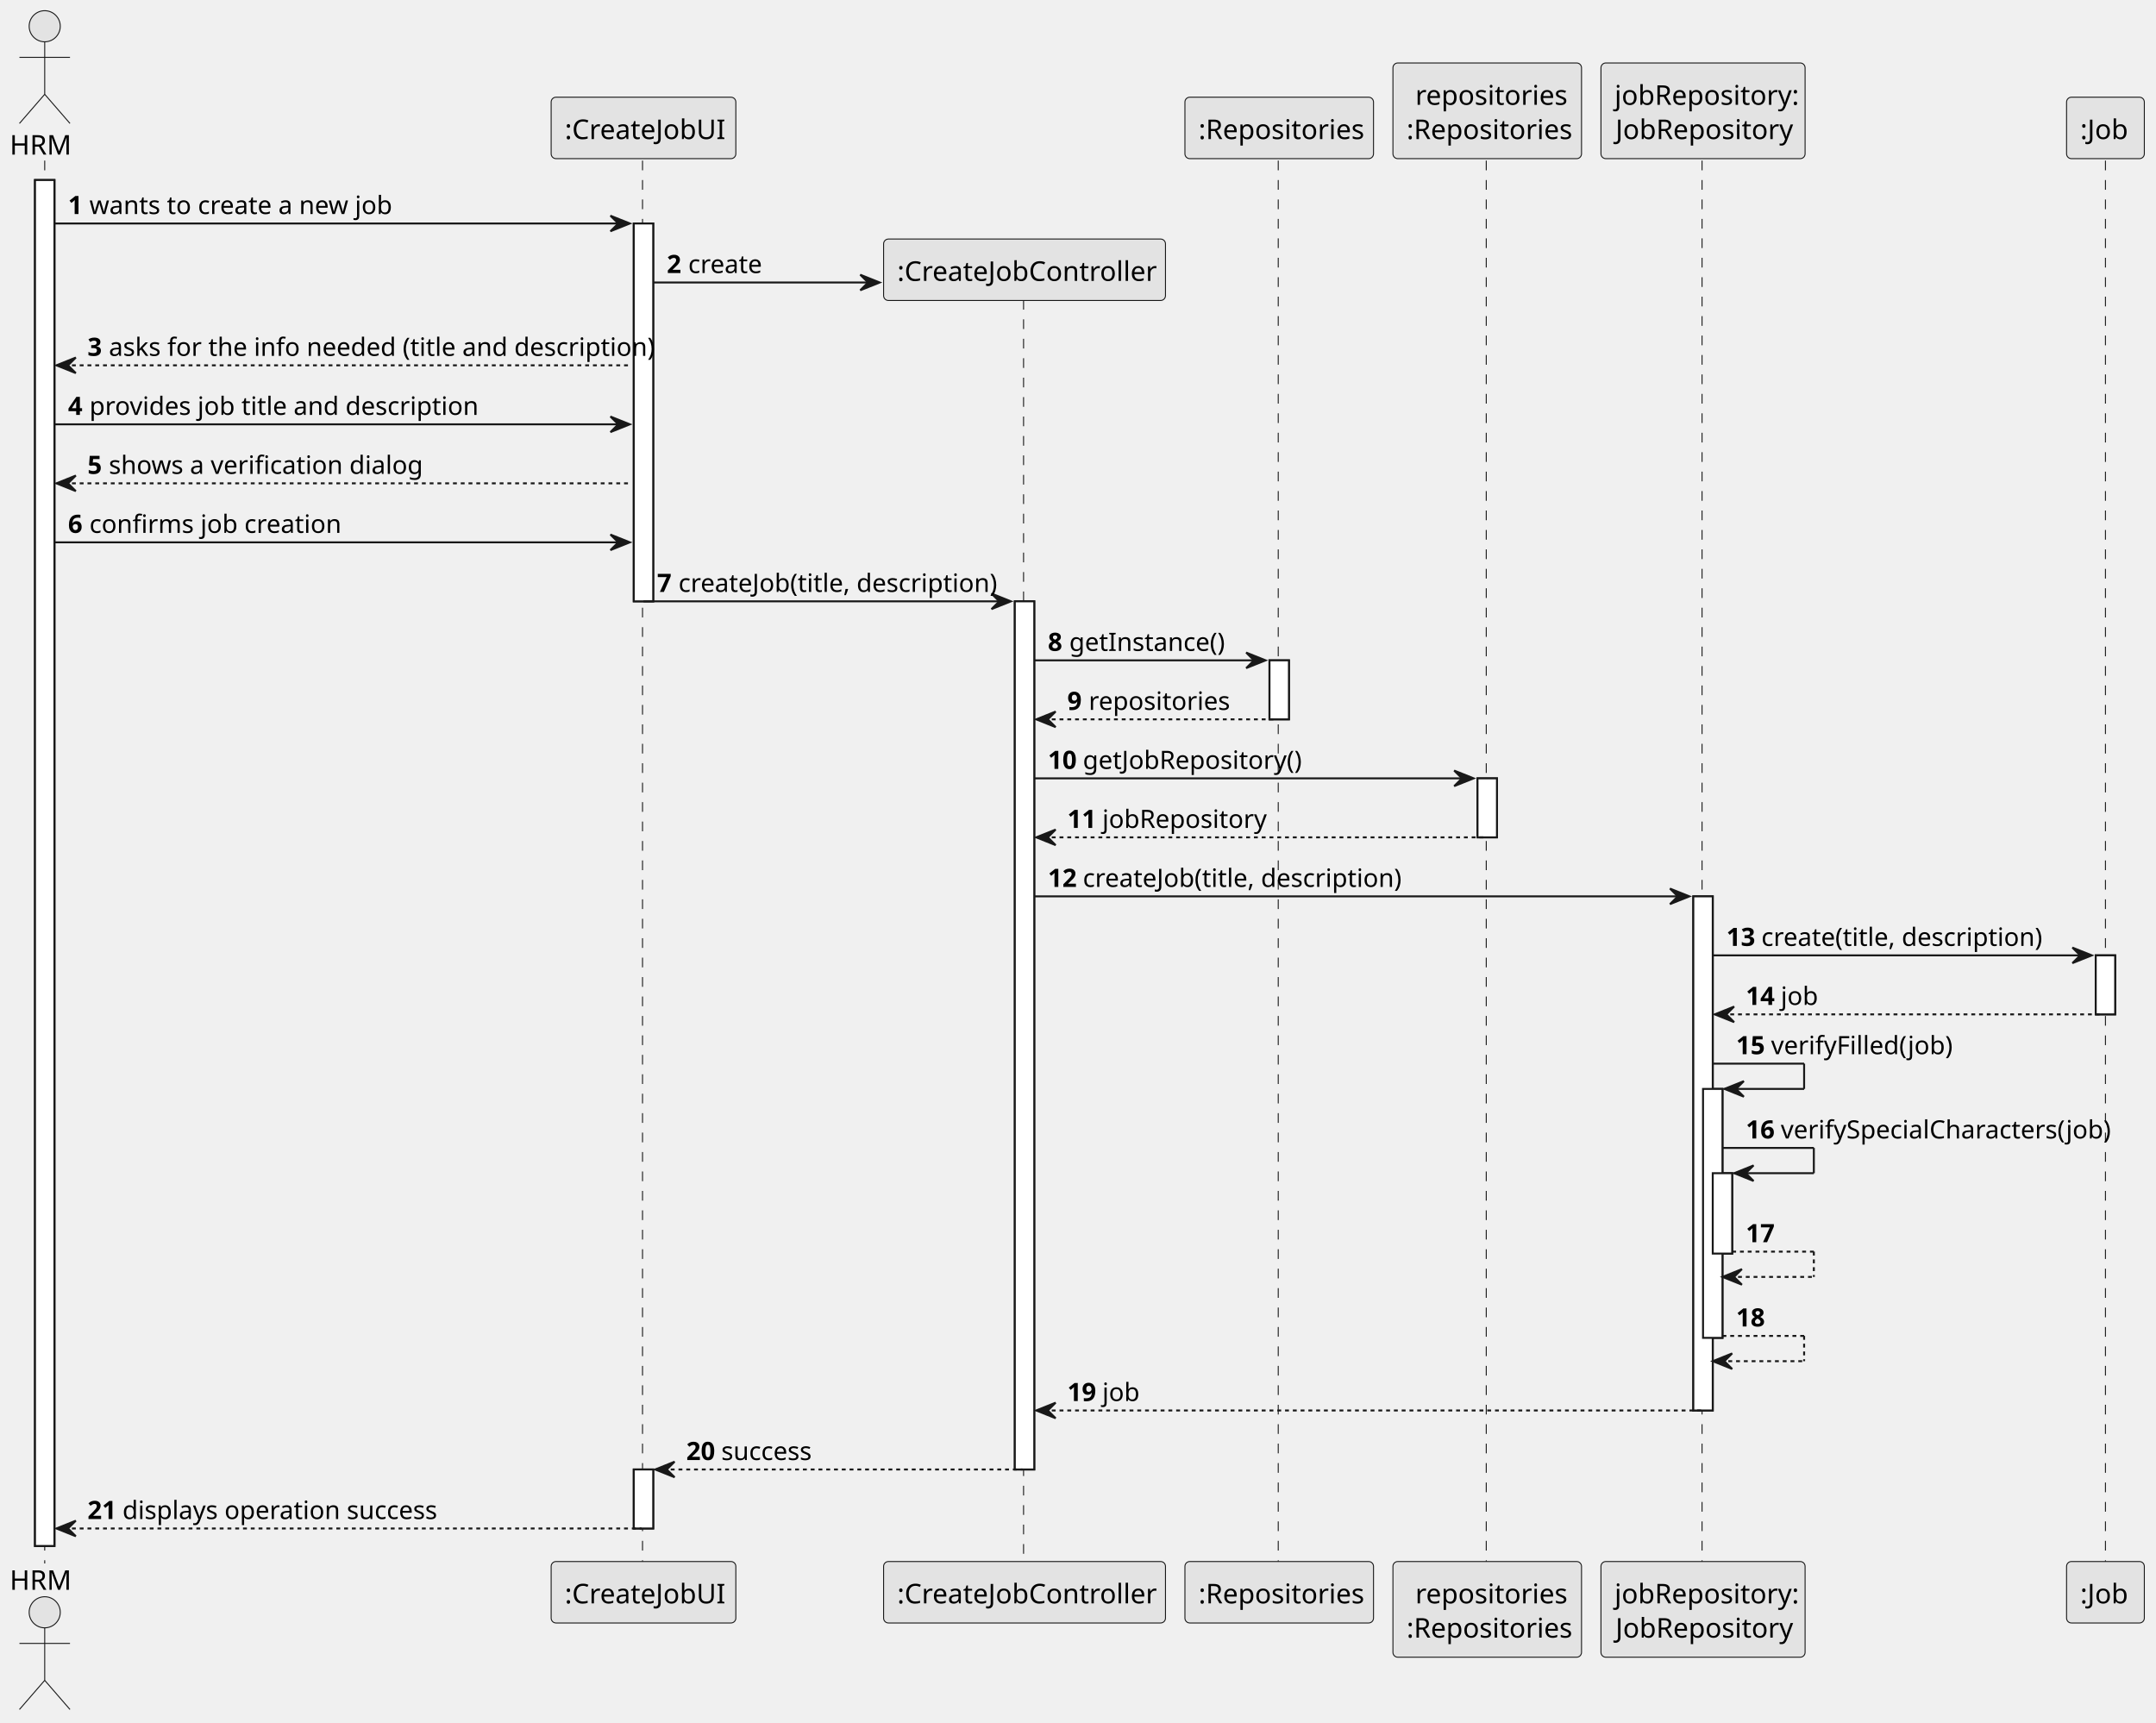
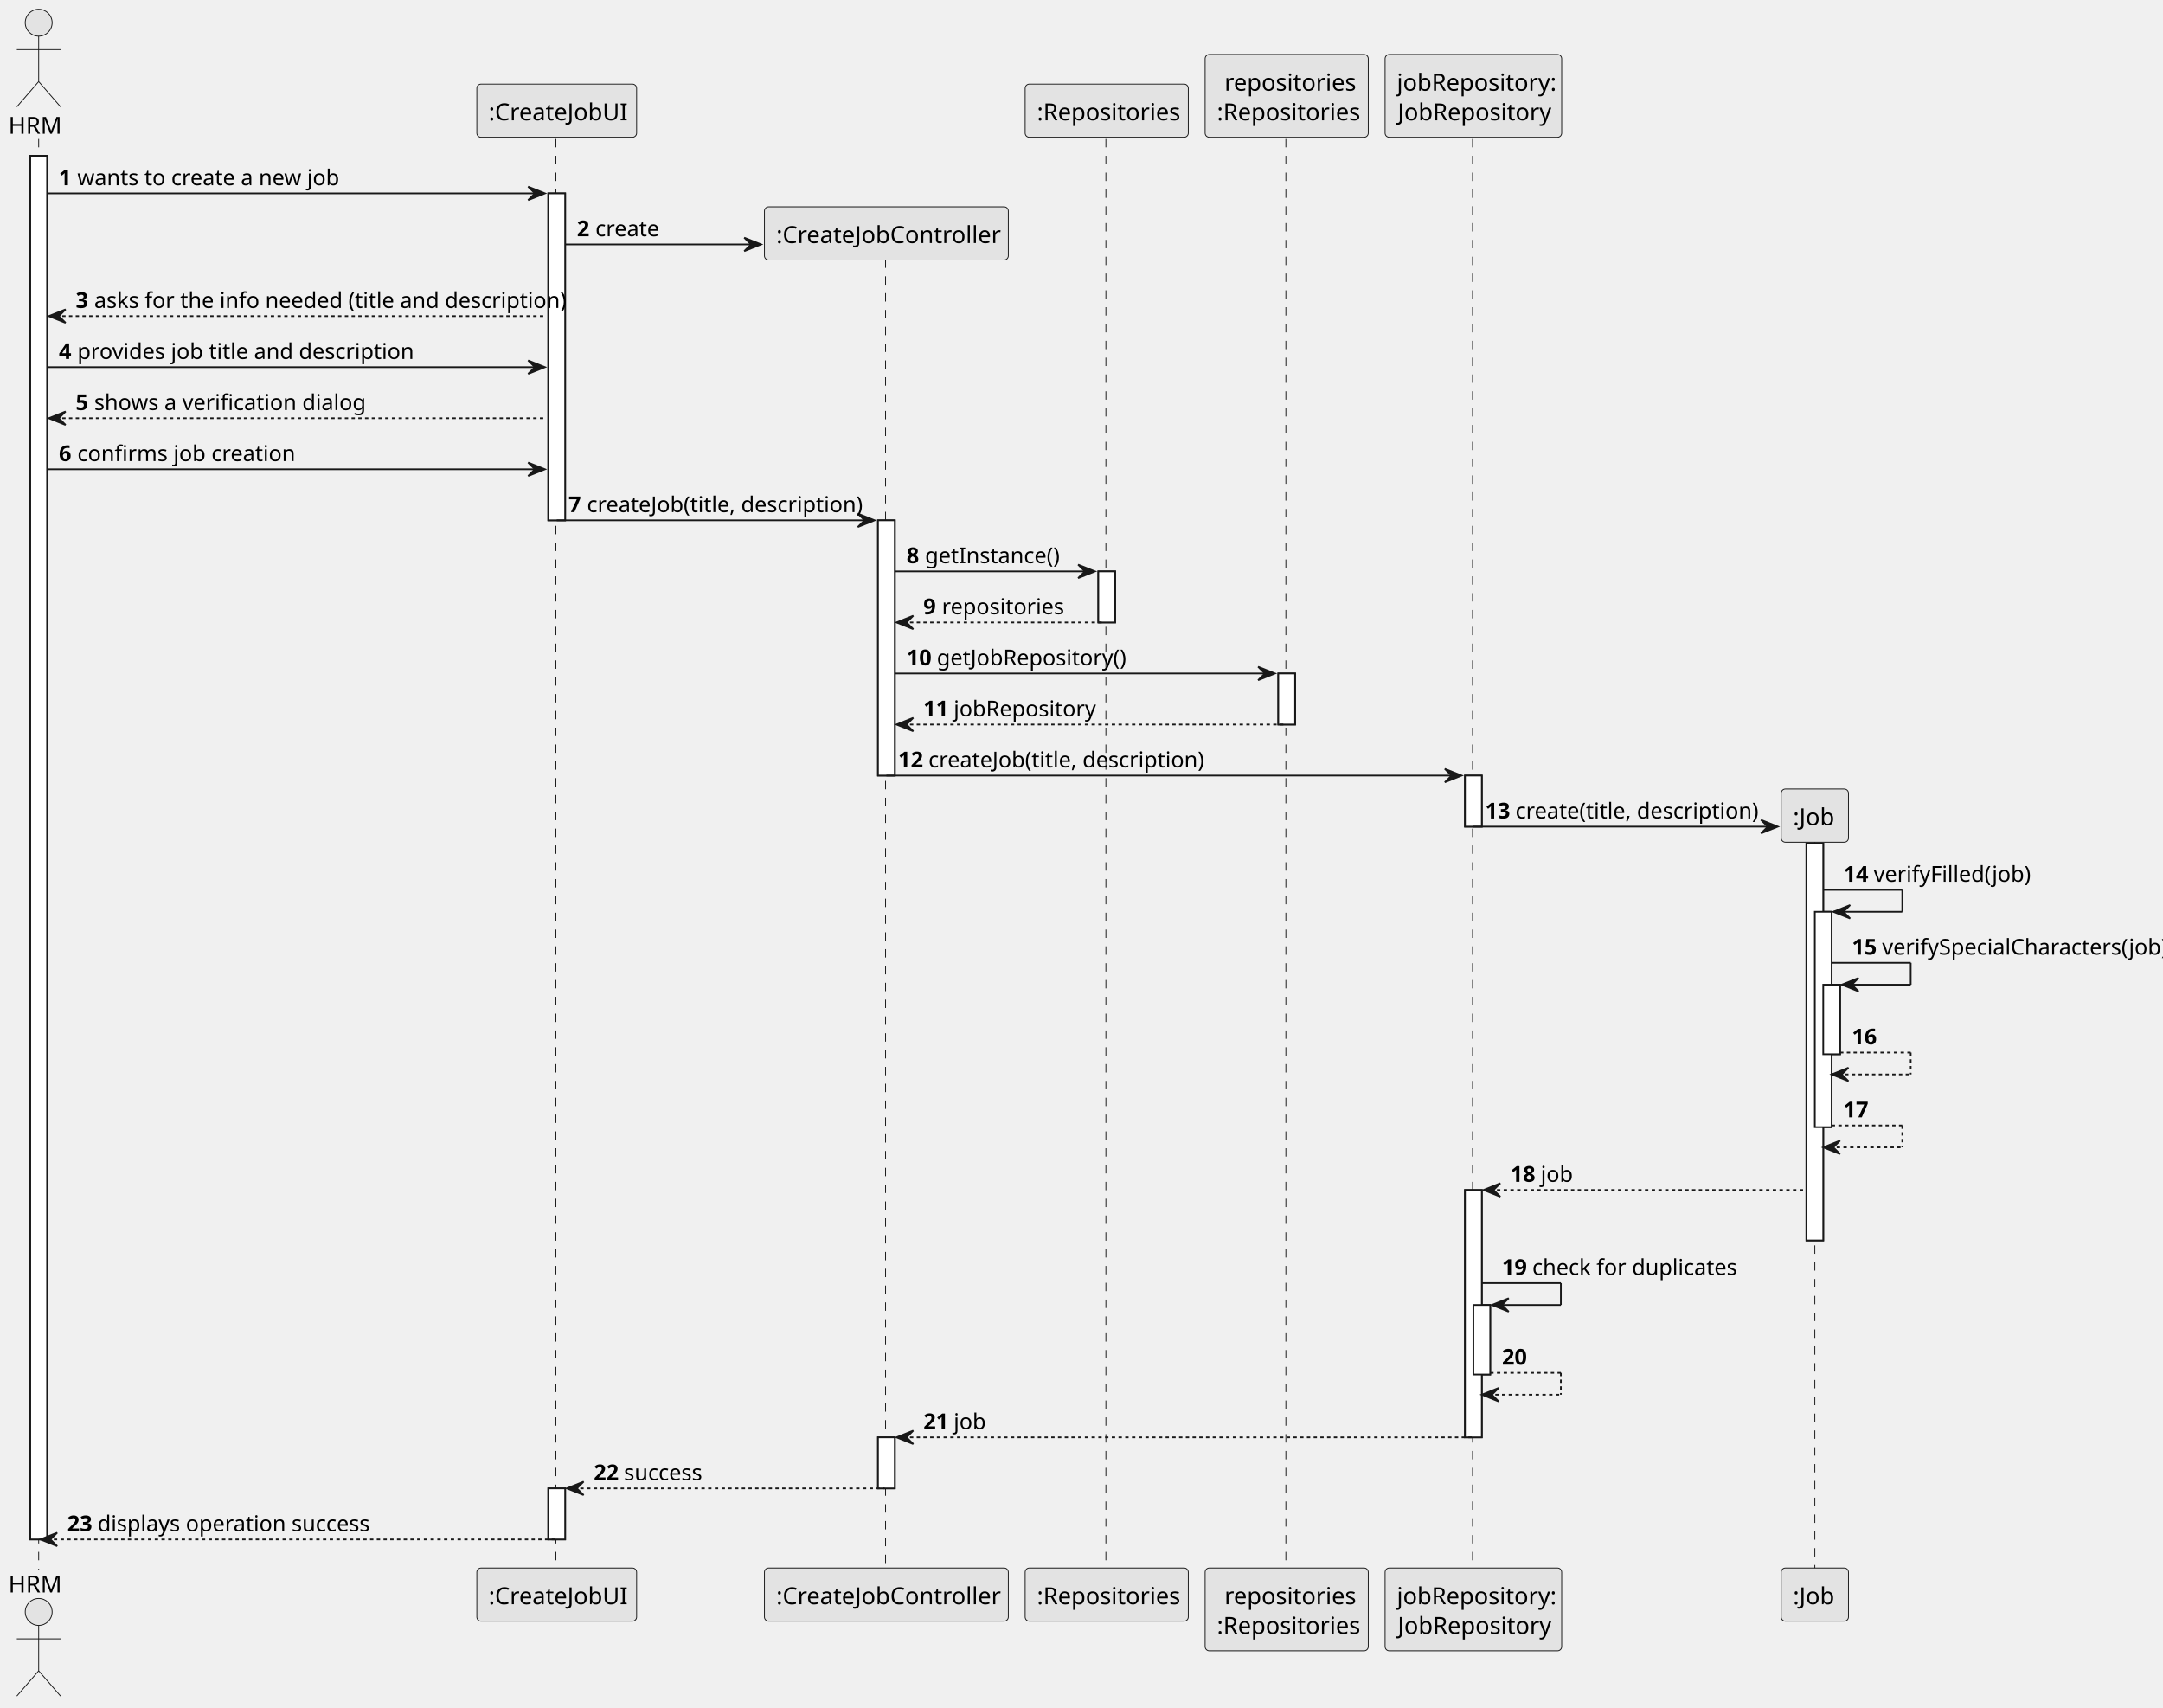
- <svg xmlns="http://www.w3.org/2000/svg" contentStyleType="text/css" height="886px" preserveAspectRatio="none" style="width:1109px;height:886px;background:#FFFFFF;" version="1.1" viewBox="0 0 1109 886" width="1109px" zoomAndPan="magnify">
+ <svg xmlns="http://www.w3.org/2000/svg" contentStyleType="text/css" height="1015px" preserveAspectRatio="none" style="width:1286px;height:1015px;background:#FFFFFF;" version="1.1" viewBox="0 0 1286 1015" width="1286px" zoomAndPan="magnify">
  <defs />
  <g>
-     <rect fill="#FFFFFF" height="702.641" style="stroke:#181818;stroke-width:1.0;" width="10" x="18" y="92.609" />
+     <rect fill="#FFFFFF" height="822.602" style="stroke:#181818;stroke-width:1.0;" width="10" x="18" y="92.609" />
    <rect fill="#FFFFFF" height="194.367" style="stroke:#181818;stroke-width:1.0;" width="10" x="326" y="114.961" />
-     <rect fill="#FFFFFF" height="30.352" style="stroke:#181818;stroke-width:1.0;" width="10" x="326" y="755.898" />
-     <rect fill="#FFFFFF" height="446.57" style="stroke:#181818;stroke-width:1.0;" width="10" x="522" y="309.328" />
+     <rect fill="#FFFFFF" height="30.352" style="stroke:#181818;stroke-width:1.0;" width="10" x="326" y="884.859" />
+     <rect fill="#FFFFFF" height="151.758" style="stroke:#181818;stroke-width:1.0;" width="10" x="522" y="309.328" />
+     <rect fill="#FFFFFF" height="30.352" style="stroke:#181818;stroke-width:1.0;" width="10" x="522" y="854.508" />
    <rect fill="#FFFFFF" height="30.352" style="stroke:#181818;stroke-width:1.0;" width="10" x="653" y="339.68" />
    <rect fill="#FFFFFF" height="30.352" style="stroke:#181818;stroke-width:1.0;" width="10" x="760" y="400.383" />
-     <rect fill="#FFFFFF" height="264.461" style="stroke:#181818;stroke-width:1.0;" width="10" x="871" y="461.086" />
-     <rect fill="#FFFFFF" height="128.055" style="stroke:#181818;stroke-width:1.0;" width="10" x="876" y="560.141" />
-     <rect fill="#FFFFFF" height="41.352" style="stroke:#181818;stroke-width:1.0;" width="10" x="881" y="603.492" />
-     <rect fill="#FFFFFF" height="30.352" style="stroke:#181818;stroke-width:1.0;" width="10" x="1078" y="491.438" />
-     <line style="stroke:#181818;stroke-width:0.5;stroke-dasharray:5.0,5.0;" x1="23" x2="23" y1="82.609" y2="804.25" />
-     <line style="stroke:#181818;stroke-width:0.5;stroke-dasharray:5.0,5.0;" x1="330.5" x2="330.5" y1="82.609" y2="804.25" />
-     <line style="stroke:#181818;stroke-width:0.5;stroke-dasharray:5.0,5.0;" x1="526.5" x2="526.5" y1="154.266" y2="804.25" />
-     <line style="stroke:#181818;stroke-width:0.5;stroke-dasharray:5.0,5.0;" x1="657.5" x2="657.5" y1="82.609" y2="804.25" />
-     <line style="stroke:#181818;stroke-width:0.5;stroke-dasharray:5.0,5.0;" x1="764.5" x2="764.5" y1="82.609" y2="804.25" />
-     <line style="stroke:#181818;stroke-width:0.5;stroke-dasharray:5.0,5.0;" x1="875.5" x2="875.5" y1="82.609" y2="804.25" />
-     <line style="stroke:#181818;stroke-width:0.5;stroke-dasharray:5.0,5.0;" x1="1083" x2="1083" y1="82.609" y2="804.25" />
+     <rect fill="#FFFFFF" height="30.352" style="stroke:#181818;stroke-width:1.0;" width="10" x="871" y="461.086" />
+     <rect fill="#FFFFFF" height="147.055" style="stroke:#181818;stroke-width:1.0;" width="10" x="871" y="707.453" />
+     <rect fill="#FFFFFF" height="41.352" style="stroke:#181818;stroke-width:1.0;" width="10" x="876" y="775.805" />
+     <rect fill="#FFFFFF" height="236.016" style="stroke:#181818;stroke-width:1.0;" width="10" x="1074" y="501.438" />
+     <rect fill="#FFFFFF" height="128.055" style="stroke:#181818;stroke-width:1.0;" width="10" x="1079" y="542.047" />
+     <rect fill="#FFFFFF" height="41.352" style="stroke:#181818;stroke-width:1.0;" width="10" x="1084" y="585.398" />
+     <line style="stroke:#181818;stroke-width:0.5;stroke-dasharray:5.0,5.0;" x1="23" x2="23" y1="82.609" y2="933.211" />
+     <line style="stroke:#181818;stroke-width:0.5;stroke-dasharray:5.0,5.0;" x1="330.5" x2="330.5" y1="82.609" y2="933.211" />
+     <line style="stroke:#181818;stroke-width:0.5;stroke-dasharray:5.0,5.0;" x1="526.5" x2="526.5" y1="154.266" y2="933.211" />
+     <line style="stroke:#181818;stroke-width:0.5;stroke-dasharray:5.0,5.0;" x1="657.5" x2="657.5" y1="82.609" y2="933.211" />
+     <line style="stroke:#181818;stroke-width:0.5;stroke-dasharray:5.0,5.0;" x1="764.5" x2="764.5" y1="82.609" y2="933.211" />
+     <line style="stroke:#181818;stroke-width:0.5;stroke-dasharray:5.0,5.0;" x1="875.5" x2="875.5" y1="82.609" y2="933.211" />
+     <line style="stroke:#181818;stroke-width:0.5;stroke-dasharray:5.0,5.0;" x1="1079" x2="1079" y1="500.391" y2="933.211" />
    <text fill="#000000" font-family="sans-serif" font-size="14" lengthAdjust="spacing" textLength="30" x="5" y="79.533">HRM</text>
    <ellipse cx="23" cy="13.5" fill="#E3E3E3" rx="8" ry="8" style="stroke:#181818;stroke-width:0.5;" />
    <path d="M23,21.5 L23,48.5 M10,29.5 L36,29.5 M23,48.5 L10,63.5 M23,48.5 L36,63.5 " fill="none" style="stroke:#181818;stroke-width:0.5;" />
-     <text fill="#000000" font-family="sans-serif" font-size="14" lengthAdjust="spacing" textLength="30" x="5" y="817.783">HRM</text>
-     <ellipse cx="23" cy="829.359" fill="#E3E3E3" rx="8" ry="8" style="stroke:#181818;stroke-width:0.5;" />
-     <path d="M23,837.359 L23,864.359 M10,845.359 L36,845.359 M23,864.359 L10,879.359 M23,864.359 L36,879.359 " fill="none" style="stroke:#181818;stroke-width:0.5;" />
+     <text fill="#000000" font-family="sans-serif" font-size="14" lengthAdjust="spacing" textLength="30" x="5" y="946.744">HRM</text>
+     <ellipse cx="23" cy="958.32" fill="#E3E3E3" rx="8" ry="8" style="stroke:#181818;stroke-width:0.5;" />
+     <path d="M23,966.32 L23,993.32 M10,974.32 L36,974.32 M23,993.32 L10,1008.32 M23,993.32 L36,1008.32 " fill="none" style="stroke:#181818;stroke-width:0.5;" />
    <rect fill="#E3E3E3" height="31.609" rx="2.5" ry="2.5" style="stroke:#181818;stroke-width:0.5;" width="95" x="283.5" y="50" />
    <text fill="#000000" font-family="sans-serif" font-size="14" lengthAdjust="spacing" textLength="81" x="290.5" y="71.533">:CreateJobUI</text>
-     <rect fill="#E3E3E3" height="31.609" rx="2.5" ry="2.5" style="stroke:#181818;stroke-width:0.5;" width="95" x="283.5" y="803.25" />
-     <text fill="#000000" font-family="sans-serif" font-size="14" lengthAdjust="spacing" textLength="81" x="290.5" y="824.783">:CreateJobUI</text>
-     <rect fill="#E3E3E3" height="31.609" rx="2.5" ry="2.5" style="stroke:#181818;stroke-width:0.5;" width="145" x="454.5" y="803.25" />
-     <text fill="#000000" font-family="sans-serif" font-size="14" lengthAdjust="spacing" textLength="131" x="461.5" y="824.783">:CreateJobController</text>
+     <rect fill="#E3E3E3" height="31.609" rx="2.5" ry="2.5" style="stroke:#181818;stroke-width:0.5;" width="95" x="283.5" y="932.211" />
+     <text fill="#000000" font-family="sans-serif" font-size="14" lengthAdjust="spacing" textLength="81" x="290.5" y="953.744">:CreateJobUI</text>
+     <rect fill="#E3E3E3" height="31.609" rx="2.5" ry="2.5" style="stroke:#181818;stroke-width:0.5;" width="145" x="454.5" y="932.211" />
+     <text fill="#000000" font-family="sans-serif" font-size="14" lengthAdjust="spacing" textLength="131" x="461.5" y="953.744">:CreateJobController</text>
    <rect fill="#E3E3E3" height="31.609" rx="2.5" ry="2.5" style="stroke:#181818;stroke-width:0.5;" width="97" x="609.5" y="50" />
    <text fill="#000000" font-family="sans-serif" font-size="14" lengthAdjust="spacing" textLength="83" x="616.5" y="71.533">:Repositories</text>
-     <rect fill="#E3E3E3" height="31.609" rx="2.5" ry="2.5" style="stroke:#181818;stroke-width:0.5;" width="97" x="609.5" y="803.25" />
-     <text fill="#000000" font-family="sans-serif" font-size="14" lengthAdjust="spacing" textLength="83" x="616.5" y="824.783">:Repositories</text>
+     <rect fill="#E3E3E3" height="31.609" rx="2.5" ry="2.5" style="stroke:#181818;stroke-width:0.5;" width="97" x="609.5" y="932.211" />
+     <text fill="#000000" font-family="sans-serif" font-size="14" lengthAdjust="spacing" textLength="83" x="616.5" y="953.744">:Repositories</text>
    <rect fill="#E3E3E3" height="49.219" rx="2.5" ry="2.5" style="stroke:#181818;stroke-width:0.5;" width="97" x="716.5" y="32.391" />
    <text fill="#000000" font-family="sans-serif" font-size="14" lengthAdjust="spacing" textLength="74" x="728" y="53.924">repositories</text>
    <text fill="#000000" font-family="sans-serif" font-size="14" lengthAdjust="spacing" textLength="83" x="723.5" y="71.533">:Repositories</text>
-     <rect fill="#E3E3E3" height="49.219" rx="2.5" ry="2.5" style="stroke:#181818;stroke-width:0.5;" width="97" x="716.5" y="803.25" />
-     <text fill="#000000" font-family="sans-serif" font-size="14" lengthAdjust="spacing" textLength="74" x="728" y="824.783">repositories</text>
-     <text fill="#000000" font-family="sans-serif" font-size="14" lengthAdjust="spacing" textLength="83" x="723.5" y="842.393">:Repositories</text>
+     <rect fill="#E3E3E3" height="49.219" rx="2.5" ry="2.5" style="stroke:#181818;stroke-width:0.5;" width="97" x="716.5" y="932.211" />
+     <text fill="#000000" font-family="sans-serif" font-size="14" lengthAdjust="spacing" textLength="74" x="728" y="953.744">repositories</text>
+     <text fill="#000000" font-family="sans-serif" font-size="14" lengthAdjust="spacing" textLength="83" x="723.5" y="971.354">:Repositories</text>
    <rect fill="#E3E3E3" height="49.219" rx="2.5" ry="2.5" style="stroke:#181818;stroke-width:0.5;" width="105" x="823.5" y="32.391" />
    <text fill="#000000" font-family="sans-serif" font-size="14" lengthAdjust="spacing" textLength="91" x="830.5" y="53.924">jobRepository:</text>
    <text fill="#000000" font-family="sans-serif" font-size="14" lengthAdjust="spacing" textLength="90" x="831" y="71.533">JobRepository</text>
-     <rect fill="#E3E3E3" height="49.219" rx="2.5" ry="2.5" style="stroke:#181818;stroke-width:0.5;" width="105" x="823.5" y="803.25" />
-     <text fill="#000000" font-family="sans-serif" font-size="14" lengthAdjust="spacing" textLength="91" x="830.5" y="824.783">jobRepository:</text>
-     <text fill="#000000" font-family="sans-serif" font-size="14" lengthAdjust="spacing" textLength="90" x="831" y="842.393">JobRepository</text>
-     <rect fill="#E3E3E3" height="31.609" rx="2.5" ry="2.5" style="stroke:#181818;stroke-width:0.5;" width="40" x="1063" y="50" />
-     <text fill="#000000" font-family="sans-serif" font-size="14" lengthAdjust="spacing" textLength="26" x="1070" y="71.533">:Job</text>
-     <rect fill="#E3E3E3" height="31.609" rx="2.5" ry="2.5" style="stroke:#181818;stroke-width:0.5;" width="40" x="1063" y="803.25" />
-     <text fill="#000000" font-family="sans-serif" font-size="14" lengthAdjust="spacing" textLength="26" x="1070" y="824.783">:Job</text>
-     <rect fill="#FFFFFF" height="702.641" style="stroke:#181818;stroke-width:1.0;" width="10" x="18" y="92.609" />
+     <rect fill="#E3E3E3" height="49.219" rx="2.5" ry="2.5" style="stroke:#181818;stroke-width:0.5;" width="105" x="823.5" y="932.211" />
+     <text fill="#000000" font-family="sans-serif" font-size="14" lengthAdjust="spacing" textLength="91" x="830.5" y="953.744">jobRepository:</text>
+     <text fill="#000000" font-family="sans-serif" font-size="14" lengthAdjust="spacing" textLength="90" x="831" y="971.354">JobRepository</text>
+     <rect fill="#E3E3E3" height="31.609" rx="2.5" ry="2.5" style="stroke:#181818;stroke-width:0.5;" width="40" x="1059" y="932.211" />
+     <text fill="#000000" font-family="sans-serif" font-size="14" lengthAdjust="spacing" textLength="26" x="1066" y="953.744">:Job</text>
+     <rect fill="#FFFFFF" height="822.602" style="stroke:#181818;stroke-width:1.0;" width="10" x="18" y="92.609" />
    <rect fill="#FFFFFF" height="194.367" style="stroke:#181818;stroke-width:1.0;" width="10" x="326" y="114.961" />
-     <rect fill="#FFFFFF" height="30.352" style="stroke:#181818;stroke-width:1.0;" width="10" x="326" y="755.898" />
-     <rect fill="#FFFFFF" height="446.57" style="stroke:#181818;stroke-width:1.0;" width="10" x="522" y="309.328" />
+     <rect fill="#FFFFFF" height="30.352" style="stroke:#181818;stroke-width:1.0;" width="10" x="326" y="884.859" />
+     <rect fill="#FFFFFF" height="151.758" style="stroke:#181818;stroke-width:1.0;" width="10" x="522" y="309.328" />
+     <rect fill="#FFFFFF" height="30.352" style="stroke:#181818;stroke-width:1.0;" width="10" x="522" y="854.508" />
    <rect fill="#FFFFFF" height="30.352" style="stroke:#181818;stroke-width:1.0;" width="10" x="653" y="339.68" />
    <rect fill="#FFFFFF" height="30.352" style="stroke:#181818;stroke-width:1.0;" width="10" x="760" y="400.383" />
-     <rect fill="#FFFFFF" height="264.461" style="stroke:#181818;stroke-width:1.0;" width="10" x="871" y="461.086" />
-     <rect fill="#FFFFFF" height="128.055" style="stroke:#181818;stroke-width:1.0;" width="10" x="876" y="560.141" />
-     <rect fill="#FFFFFF" height="41.352" style="stroke:#181818;stroke-width:1.0;" width="10" x="881" y="603.492" />
-     <rect fill="#FFFFFF" height="30.352" style="stroke:#181818;stroke-width:1.0;" width="10" x="1078" y="491.438" />
+     <rect fill="#FFFFFF" height="30.352" style="stroke:#181818;stroke-width:1.0;" width="10" x="871" y="461.086" />
+     <rect fill="#FFFFFF" height="147.055" style="stroke:#181818;stroke-width:1.0;" width="10" x="871" y="707.453" />
+     <rect fill="#FFFFFF" height="41.352" style="stroke:#181818;stroke-width:1.0;" width="10" x="876" y="775.805" />
+     <rect fill="#FFFFFF" height="236.016" style="stroke:#181818;stroke-width:1.0;" width="10" x="1074" y="501.438" />
+     <rect fill="#FFFFFF" height="128.055" style="stroke:#181818;stroke-width:1.0;" width="10" x="1079" y="542.047" />
+     <rect fill="#FFFFFF" height="41.352" style="stroke:#181818;stroke-width:1.0;" width="10" x="1084" y="585.398" />
    <polygon fill="#181818" points="314,110.961,324,114.961,314,118.961,318,114.961" style="stroke:#181818;stroke-width:1.0;" />
    <line style="stroke:#181818;stroke-width:1.0;" x1="28" x2="320" y1="114.961" y2="114.961" />
    <text fill="#000000" font-family="sans-serif" font-size="13" font-weight="bold" lengthAdjust="spacing" textLength="7" x="35" y="110.105">1</text>
    <text fill="#000000" font-family="sans-serif" font-size="13" lengthAdjust="spacing" textLength="148" x="46" y="110.105">wants to create a new job</text>
    <polygon fill="#181818" points="442.5,141.312,452.5,145.312,442.5,149.312,446.5,145.312" style="stroke:#181818;stroke-width:1.0;" />
    <line style="stroke:#181818;stroke-width:1.0;" x1="336" x2="448.5" y1="145.312" y2="145.312" />
    <text fill="#000000" font-family="sans-serif" font-size="13" font-weight="bold" lengthAdjust="spacing" textLength="7" x="343" y="140.456">2</text>
    <text fill="#000000" font-family="sans-serif" font-size="13" lengthAdjust="spacing" textLength="36" x="354" y="140.456">create</text>
    <rect fill="#E3E3E3" height="31.609" rx="2.5" ry="2.5" style="stroke:#181818;stroke-width:0.5;" width="145" x="454.5" y="122.961" />
    <text fill="#000000" font-family="sans-serif" font-size="14" lengthAdjust="spacing" textLength="131" x="461.5" y="144.494">:CreateJobController</text>
    <polygon fill="#181818" points="39,183.922,29,187.922,39,191.922,35,187.922" style="stroke:#181818;stroke-width:1.0;" />
    <line style="stroke:#181818;stroke-width:1.0;stroke-dasharray:2.0,2.0;" x1="33" x2="325" y1="187.922" y2="187.922" />
    <text fill="#000000" font-family="sans-serif" font-size="13" font-weight="bold" lengthAdjust="spacing" textLength="7" x="45" y="183.065">3</text>
    <text fill="#000000" font-family="sans-serif" font-size="13" lengthAdjust="spacing" textLength="263" x="56" y="183.065">asks for the info needed (title and description)</text>
    <polygon fill="#181818" points="314,214.273,324,218.273,314,222.273,318,218.273" style="stroke:#181818;stroke-width:1.0;" />
    <line style="stroke:#181818;stroke-width:1.0;" x1="28" x2="320" y1="218.273" y2="218.273" />
    <text fill="#000000" font-family="sans-serif" font-size="13" font-weight="bold" lengthAdjust="spacing" textLength="7" x="35" y="213.417">4</text>
    <text fill="#000000" font-family="sans-serif" font-size="13" lengthAdjust="spacing" textLength="185" x="46" y="213.417">provides job title and description</text>
    <polygon fill="#181818" points="39,244.625,29,248.625,39,252.625,35,248.625" style="stroke:#181818;stroke-width:1.0;" />
    <line style="stroke:#181818;stroke-width:1.0;stroke-dasharray:2.0,2.0;" x1="33" x2="325" y1="248.625" y2="248.625" />
    <text fill="#000000" font-family="sans-serif" font-size="13" font-weight="bold" lengthAdjust="spacing" textLength="7" x="45" y="243.769">5</text>
    <text fill="#000000" font-family="sans-serif" font-size="13" lengthAdjust="spacing" textLength="150" x="56" y="243.769">shows a verification dialog</text>
    <polygon fill="#181818" points="314,274.977,324,278.977,314,282.977,318,278.977" style="stroke:#181818;stroke-width:1.0;" />
    <line style="stroke:#181818;stroke-width:1.0;" x1="28" x2="320" y1="278.977" y2="278.977" />
    <text fill="#000000" font-family="sans-serif" font-size="13" font-weight="bold" lengthAdjust="spacing" textLength="7" x="35" y="274.12">6</text>
    <text fill="#000000" font-family="sans-serif" font-size="13" lengthAdjust="spacing" textLength="120" x="46" y="274.12">confirms job creation</text>
    <polygon fill="#181818" points="510,305.328,520,309.328,510,313.328,514,309.328" style="stroke:#181818;stroke-width:1.0;" />
    <line style="stroke:#181818;stroke-width:1.0;" x1="331" x2="516" y1="309.328" y2="309.328" />
    <text fill="#000000" font-family="sans-serif" font-size="13" font-weight="bold" lengthAdjust="spacing" textLength="7" x="338" y="304.472">7</text>
    <text fill="#000000" font-family="sans-serif" font-size="13" lengthAdjust="spacing" textLength="156" x="349" y="304.472">createJob(title, description)</text>
    <polygon fill="#181818" points="641,335.68,651,339.68,641,343.68,645,339.68" style="stroke:#181818;stroke-width:1.0;" />
    <line style="stroke:#181818;stroke-width:1.0;" x1="532" x2="647" y1="339.68" y2="339.68" />
    <text fill="#000000" font-family="sans-serif" font-size="13" font-weight="bold" lengthAdjust="spacing" textLength="7" x="539" y="334.823">8</text>
    <text fill="#000000" font-family="sans-serif" font-size="13" lengthAdjust="spacing" textLength="75" x="550" y="334.823">getInstance()</text>
    <polygon fill="#181818" points="543,366.031,533,370.031,543,374.031,539,370.031" style="stroke:#181818;stroke-width:1.0;" />
    <line style="stroke:#181818;stroke-width:1.0;stroke-dasharray:2.0,2.0;" x1="537" x2="657" y1="370.031" y2="370.031" />
    <text fill="#000000" font-family="sans-serif" font-size="13" font-weight="bold" lengthAdjust="spacing" textLength="7" x="549" y="365.175">9</text>
    <text fill="#000000" font-family="sans-serif" font-size="13" lengthAdjust="spacing" textLength="67" x="560" y="365.175">repositories</text>
    <polygon fill="#181818" points="748,396.383,758,400.383,748,404.383,752,400.383" style="stroke:#181818;stroke-width:1.0;" />
    <line style="stroke:#181818;stroke-width:1.0;" x1="532" x2="754" y1="400.383" y2="400.383" />
    <text fill="#000000" font-family="sans-serif" font-size="13" font-weight="bold" lengthAdjust="spacing" textLength="14" x="539" y="395.526">10</text>
    <text fill="#000000" font-family="sans-serif" font-size="13" lengthAdjust="spacing" textLength="108" x="557" y="395.526">getJobRepository()</text>
    <polygon fill="#181818" points="543,426.734,533,430.734,543,434.734,539,430.734" style="stroke:#181818;stroke-width:1.0;" />
    <line style="stroke:#181818;stroke-width:1.0;stroke-dasharray:2.0,2.0;" x1="537" x2="764" y1="430.734" y2="430.734" />
    <text fill="#000000" font-family="sans-serif" font-size="13" font-weight="bold" lengthAdjust="spacing" textLength="14" x="549" y="425.878">11</text>
    <text fill="#000000" font-family="sans-serif" font-size="13" lengthAdjust="spacing" textLength="79" x="567" y="425.878">jobRepository</text>
    <polygon fill="#181818" points="859,457.086,869,461.086,859,465.086,863,461.086" style="stroke:#181818;stroke-width:1.0;" />
-     <line style="stroke:#181818;stroke-width:1.0;" x1="532" x2="865" y1="461.086" y2="461.086" />
-     <text fill="#000000" font-family="sans-serif" font-size="13" font-weight="bold" lengthAdjust="spacing" textLength="14" x="539" y="456.229">12</text>
-     <text fill="#000000" font-family="sans-serif" font-size="13" lengthAdjust="spacing" textLength="156" x="557" y="456.229">createJob(title, description)</text>
-     <polygon fill="#181818" points="1066,487.438,1076,491.438,1066,495.438,1070,491.438" style="stroke:#181818;stroke-width:1.0;" />
-     <line style="stroke:#181818;stroke-width:1.0;" x1="881" x2="1072" y1="491.438" y2="491.438" />
-     <text fill="#000000" font-family="sans-serif" font-size="13" font-weight="bold" lengthAdjust="spacing" textLength="14" x="888" y="486.581">13</text>
-     <text fill="#000000" font-family="sans-serif" font-size="13" lengthAdjust="spacing" textLength="136" x="906" y="486.581">create(title, description)</text>
-     <polygon fill="#181818" points="892,517.789,882,521.789,892,525.789,888,521.789" style="stroke:#181818;stroke-width:1.0;" />
-     <line style="stroke:#181818;stroke-width:1.0;stroke-dasharray:2.0,2.0;" x1="886" x2="1082" y1="521.789" y2="521.789" />
-     <text fill="#000000" font-family="sans-serif" font-size="13" font-weight="bold" lengthAdjust="spacing" textLength="14" x="898" y="516.933">14</text>
-     <text fill="#000000" font-family="sans-serif" font-size="13" lengthAdjust="spacing" textLength="17" x="916" y="516.933">job</text>
-     <line style="stroke:#181818;stroke-width:1.0;" x1="881" x2="928" y1="547.141" y2="547.141" />
-     <line style="stroke:#181818;stroke-width:1.0;" x1="928" x2="928" y1="547.141" y2="560.141" />
-     <line style="stroke:#181818;stroke-width:1.0;" x1="887" x2="928" y1="560.141" y2="560.141" />
-     <polygon fill="#181818" points="897,556.141,887,560.141,897,564.141,893,560.141" style="stroke:#181818;stroke-width:1.0;" />
-     <text fill="#000000" font-family="sans-serif" font-size="13" font-weight="bold" lengthAdjust="spacing" textLength="14" x="893" y="542.284">15</text>
-     <text fill="#000000" font-family="sans-serif" font-size="13" lengthAdjust="spacing" textLength="85" x="911" y="542.284">verifyFilled(job)</text>
-     <line style="stroke:#181818;stroke-width:1.0;" x1="886" x2="933" y1="590.492" y2="590.492" />
-     <line style="stroke:#181818;stroke-width:1.0;" x1="933" x2="933" y1="590.492" y2="603.492" />
-     <line style="stroke:#181818;stroke-width:1.0;" x1="892" x2="933" y1="603.492" y2="603.492" />
-     <polygon fill="#181818" points="902,599.492,892,603.492,902,607.492,898,603.492" style="stroke:#181818;stroke-width:1.0;" />
-     <text fill="#000000" font-family="sans-serif" font-size="13" font-weight="bold" lengthAdjust="spacing" textLength="14" x="898" y="585.636">16</text>
-     <text fill="#000000" font-family="sans-serif" font-size="13" lengthAdjust="spacing" textLength="160" x="916" y="585.636">verifySpecialCharacters(job)</text>
-     <line style="stroke:#181818;stroke-width:1.0;stroke-dasharray:2.0,2.0;" x1="891" x2="933" y1="643.844" y2="643.844" />
-     <line style="stroke:#181818;stroke-width:1.0;stroke-dasharray:2.0,2.0;" x1="933" x2="933" y1="643.844" y2="656.844" />
-     <line style="stroke:#181818;stroke-width:1.0;stroke-dasharray:2.0,2.0;" x1="886" x2="933" y1="656.844" y2="656.844" />
-     <polygon fill="#181818" points="896,652.844,886,656.844,896,660.844,892,656.844" style="stroke:#181818;stroke-width:1.0;" />
-     <text fill="#000000" font-family="sans-serif" font-size="13" font-weight="bold" lengthAdjust="spacing" textLength="14" x="898" y="638.987">17</text>
-     <text fill="#000000" font-family="sans-serif" font-size="13" lengthAdjust="spacing" textLength="4" x="916" y="638.987"> </text>
-     <line style="stroke:#181818;stroke-width:1.0;stroke-dasharray:2.0,2.0;" x1="886" x2="928" y1="687.195" y2="687.195" />
-     <line style="stroke:#181818;stroke-width:1.0;stroke-dasharray:2.0,2.0;" x1="928" x2="928" y1="687.195" y2="700.195" />
-     <line style="stroke:#181818;stroke-width:1.0;stroke-dasharray:2.0,2.0;" x1="881" x2="928" y1="700.195" y2="700.195" />
-     <polygon fill="#181818" points="891,696.195,881,700.195,891,704.195,887,700.195" style="stroke:#181818;stroke-width:1.0;" />
-     <text fill="#000000" font-family="sans-serif" font-size="13" font-weight="bold" lengthAdjust="spacing" textLength="14" x="893" y="682.339">18</text>
-     <text fill="#000000" font-family="sans-serif" font-size="13" lengthAdjust="spacing" textLength="4" x="911" y="682.339"> </text>
-     <polygon fill="#181818" points="543,721.547,533,725.547,543,729.547,539,725.547" style="stroke:#181818;stroke-width:1.0;" />
-     <line style="stroke:#181818;stroke-width:1.0;stroke-dasharray:2.0,2.0;" x1="537" x2="875" y1="725.547" y2="725.547" />
-     <text fill="#000000" font-family="sans-serif" font-size="13" font-weight="bold" lengthAdjust="spacing" textLength="14" x="549" y="720.69">19</text>
-     <text fill="#000000" font-family="sans-serif" font-size="13" lengthAdjust="spacing" textLength="17" x="567" y="720.69">job</text>
-     <polygon fill="#181818" points="347,751.898,337,755.898,347,759.898,343,755.898" style="stroke:#181818;stroke-width:1.0;" />
-     <line style="stroke:#181818;stroke-width:1.0;stroke-dasharray:2.0,2.0;" x1="341" x2="526" y1="755.898" y2="755.898" />
-     <text fill="#000000" font-family="sans-serif" font-size="13" font-weight="bold" lengthAdjust="spacing" textLength="14" x="353" y="751.042">20</text>
-     <text fill="#000000" font-family="sans-serif" font-size="13" lengthAdjust="spacing" textLength="49" x="371" y="751.042">success</text>
-     <polygon fill="#181818" points="39,782.25,29,786.25,39,790.25,35,786.25" style="stroke:#181818;stroke-width:1.0;" />
-     <line style="stroke:#181818;stroke-width:1.0;stroke-dasharray:2.0,2.0;" x1="33" x2="330" y1="786.25" y2="786.25" />
-     <text fill="#000000" font-family="sans-serif" font-size="13" font-weight="bold" lengthAdjust="spacing" textLength="14" x="45" y="781.394">21</text>
-     <text fill="#000000" font-family="sans-serif" font-size="13" lengthAdjust="spacing" textLength="158" x="63" y="781.394">displays operation success</text>
+     <line style="stroke:#181818;stroke-width:1.0;" x1="527" x2="865" y1="461.086" y2="461.086" />
+     <text fill="#000000" font-family="sans-serif" font-size="13" font-weight="bold" lengthAdjust="spacing" textLength="14" x="534" y="456.229">12</text>
+     <text fill="#000000" font-family="sans-serif" font-size="13" lengthAdjust="spacing" textLength="156" x="552" y="456.229">createJob(title, description)</text>
+     <polygon fill="#181818" points="1047,487.438,1057,491.438,1047,495.438,1051,491.438" style="stroke:#181818;stroke-width:1.0;" />
+     <line style="stroke:#181818;stroke-width:1.0;" x1="876" x2="1053" y1="491.438" y2="491.438" />
+     <text fill="#000000" font-family="sans-serif" font-size="13" font-weight="bold" lengthAdjust="spacing" textLength="14" x="883" y="486.581">13</text>
+     <text fill="#000000" font-family="sans-serif" font-size="13" lengthAdjust="spacing" textLength="136" x="901" y="486.581">create(title, description)</text>
+     <rect fill="#E3E3E3" height="31.609" rx="2.5" ry="2.5" style="stroke:#181818;stroke-width:0.5;" width="40" x="1059" y="469.086" />
+     <text fill="#000000" font-family="sans-serif" font-size="14" lengthAdjust="spacing" textLength="26" x="1066" y="490.619">:Job</text>
+     <line style="stroke:#181818;stroke-width:1.0;" x1="1084" x2="1131" y1="529.047" y2="529.047" />
+     <line style="stroke:#181818;stroke-width:1.0;" x1="1131" x2="1131" y1="529.047" y2="542.047" />
+     <line style="stroke:#181818;stroke-width:1.0;" x1="1090" x2="1131" y1="542.047" y2="542.047" />
+     <polygon fill="#181818" points="1100,538.047,1090,542.047,1100,546.047,1096,542.047" style="stroke:#181818;stroke-width:1.0;" />
+     <text fill="#000000" font-family="sans-serif" font-size="13" font-weight="bold" lengthAdjust="spacing" textLength="14" x="1096" y="524.19">14</text>
+     <text fill="#000000" font-family="sans-serif" font-size="13" lengthAdjust="spacing" textLength="85" x="1114" y="524.19">verifyFilled(job)</text>
+     <line style="stroke:#181818;stroke-width:1.0;" x1="1089" x2="1136" y1="572.398" y2="572.398" />
+     <line style="stroke:#181818;stroke-width:1.0;" x1="1136" x2="1136" y1="572.398" y2="585.398" />
+     <line style="stroke:#181818;stroke-width:1.0;" x1="1095" x2="1136" y1="585.398" y2="585.398" />
+     <polygon fill="#181818" points="1105,581.398,1095,585.398,1105,589.398,1101,585.398" style="stroke:#181818;stroke-width:1.0;" />
+     <text fill="#000000" font-family="sans-serif" font-size="13" font-weight="bold" lengthAdjust="spacing" textLength="14" x="1101" y="567.542">15</text>
+     <text fill="#000000" font-family="sans-serif" font-size="13" lengthAdjust="spacing" textLength="160" x="1119" y="567.542">verifySpecialCharacters(job)</text>
+     <line style="stroke:#181818;stroke-width:1.0;stroke-dasharray:2.0,2.0;" x1="1094" x2="1136" y1="625.75" y2="625.75" />
+     <line style="stroke:#181818;stroke-width:1.0;stroke-dasharray:2.0,2.0;" x1="1136" x2="1136" y1="625.75" y2="638.75" />
+     <line style="stroke:#181818;stroke-width:1.0;stroke-dasharray:2.0,2.0;" x1="1089" x2="1136" y1="638.75" y2="638.75" />
+     <polygon fill="#181818" points="1099,634.75,1089,638.75,1099,642.75,1095,638.75" style="stroke:#181818;stroke-width:1.0;" />
+     <text fill="#000000" font-family="sans-serif" font-size="13" font-weight="bold" lengthAdjust="spacing" textLength="14" x="1101" y="620.894">16</text>
+     <text fill="#000000" font-family="sans-serif" font-size="13" lengthAdjust="spacing" textLength="4" x="1119" y="620.894"> </text>
+     <line style="stroke:#181818;stroke-width:1.0;stroke-dasharray:2.0,2.0;" x1="1089" x2="1131" y1="669.102" y2="669.102" />
+     <line style="stroke:#181818;stroke-width:1.0;stroke-dasharray:2.0,2.0;" x1="1131" x2="1131" y1="669.102" y2="682.102" />
+     <line style="stroke:#181818;stroke-width:1.0;stroke-dasharray:2.0,2.0;" x1="1084" x2="1131" y1="682.102" y2="682.102" />
+     <polygon fill="#181818" points="1094,678.102,1084,682.102,1094,686.102,1090,682.102" style="stroke:#181818;stroke-width:1.0;" />
+     <text fill="#000000" font-family="sans-serif" font-size="13" font-weight="bold" lengthAdjust="spacing" textLength="14" x="1096" y="664.245">17</text>
+     <text fill="#000000" font-family="sans-serif" font-size="13" lengthAdjust="spacing" textLength="4" x="1114" y="664.245"> </text>
+     <polygon fill="#181818" points="892,703.453,882,707.453,892,711.453,888,707.453" style="stroke:#181818;stroke-width:1.0;" />
+     <line style="stroke:#181818;stroke-width:1.0;stroke-dasharray:2.0,2.0;" x1="886" x2="1073" y1="707.453" y2="707.453" />
+     <text fill="#000000" font-family="sans-serif" font-size="13" font-weight="bold" lengthAdjust="spacing" textLength="14" x="898" y="702.597">18</text>
+     <text fill="#000000" font-family="sans-serif" font-size="13" lengthAdjust="spacing" textLength="17" x="916" y="702.597">job</text>
+     <line style="stroke:#181818;stroke-width:1.0;" x1="881" x2="928" y1="762.805" y2="762.805" />
+     <line style="stroke:#181818;stroke-width:1.0;" x1="928" x2="928" y1="762.805" y2="775.805" />
+     <line style="stroke:#181818;stroke-width:1.0;" x1="887" x2="928" y1="775.805" y2="775.805" />
+     <polygon fill="#181818" points="897,771.805,887,775.805,897,779.805,893,775.805" style="stroke:#181818;stroke-width:1.0;" />
+     <text fill="#000000" font-family="sans-serif" font-size="13" font-weight="bold" lengthAdjust="spacing" textLength="14" x="893" y="757.948">19</text>
+     <text fill="#000000" font-family="sans-serif" font-size="13" lengthAdjust="spacing" textLength="116" x="911" y="757.948">check for duplicates</text>
+     <line style="stroke:#181818;stroke-width:1.0;stroke-dasharray:2.0,2.0;" x1="886" x2="928" y1="816.156" y2="816.156" />
+     <line style="stroke:#181818;stroke-width:1.0;stroke-dasharray:2.0,2.0;" x1="928" x2="928" y1="816.156" y2="829.156" />
+     <line style="stroke:#181818;stroke-width:1.0;stroke-dasharray:2.0,2.0;" x1="881" x2="928" y1="829.156" y2="829.156" />
+     <polygon fill="#181818" points="891,825.156,881,829.156,891,833.156,887,829.156" style="stroke:#181818;stroke-width:1.0;" />
+     <text fill="#000000" font-family="sans-serif" font-size="13" font-weight="bold" lengthAdjust="spacing" textLength="14" x="893" y="811.3">20</text>
+     <text fill="#000000" font-family="sans-serif" font-size="13" lengthAdjust="spacing" textLength="4" x="911" y="811.3"> </text>
+     <polygon fill="#181818" points="543,850.508,533,854.508,543,858.508,539,854.508" style="stroke:#181818;stroke-width:1.0;" />
+     <line style="stroke:#181818;stroke-width:1.0;stroke-dasharray:2.0,2.0;" x1="537" x2="875" y1="854.508" y2="854.508" />
+     <text fill="#000000" font-family="sans-serif" font-size="13" font-weight="bold" lengthAdjust="spacing" textLength="14" x="549" y="849.651">21</text>
+     <text fill="#000000" font-family="sans-serif" font-size="13" lengthAdjust="spacing" textLength="17" x="567" y="849.651">job</text>
+     <polygon fill="#181818" points="347,880.859,337,884.859,347,888.859,343,884.859" style="stroke:#181818;stroke-width:1.0;" />
+     <line style="stroke:#181818;stroke-width:1.0;stroke-dasharray:2.0,2.0;" x1="341" x2="526" y1="884.859" y2="884.859" />
+     <text fill="#000000" font-family="sans-serif" font-size="13" font-weight="bold" lengthAdjust="spacing" textLength="14" x="353" y="880.003">22</text>
+     <text fill="#000000" font-family="sans-serif" font-size="13" lengthAdjust="spacing" textLength="49" x="371" y="880.003">success</text>
+     <polygon fill="#181818" points="34,911.211,24,915.211,34,919.211,30,915.211" style="stroke:#181818;stroke-width:1.0;" />
+     <line style="stroke:#181818;stroke-width:1.0;stroke-dasharray:2.0,2.0;" x1="28" x2="330" y1="915.211" y2="915.211" />
+     <text fill="#000000" font-family="sans-serif" font-size="13" font-weight="bold" lengthAdjust="spacing" textLength="14" x="40" y="910.355">23</text>
+     <text fill="#000000" font-family="sans-serif" font-size="13" lengthAdjust="spacing" textLength="158" x="58" y="910.355">displays operation success</text>
  </g>
</svg>
